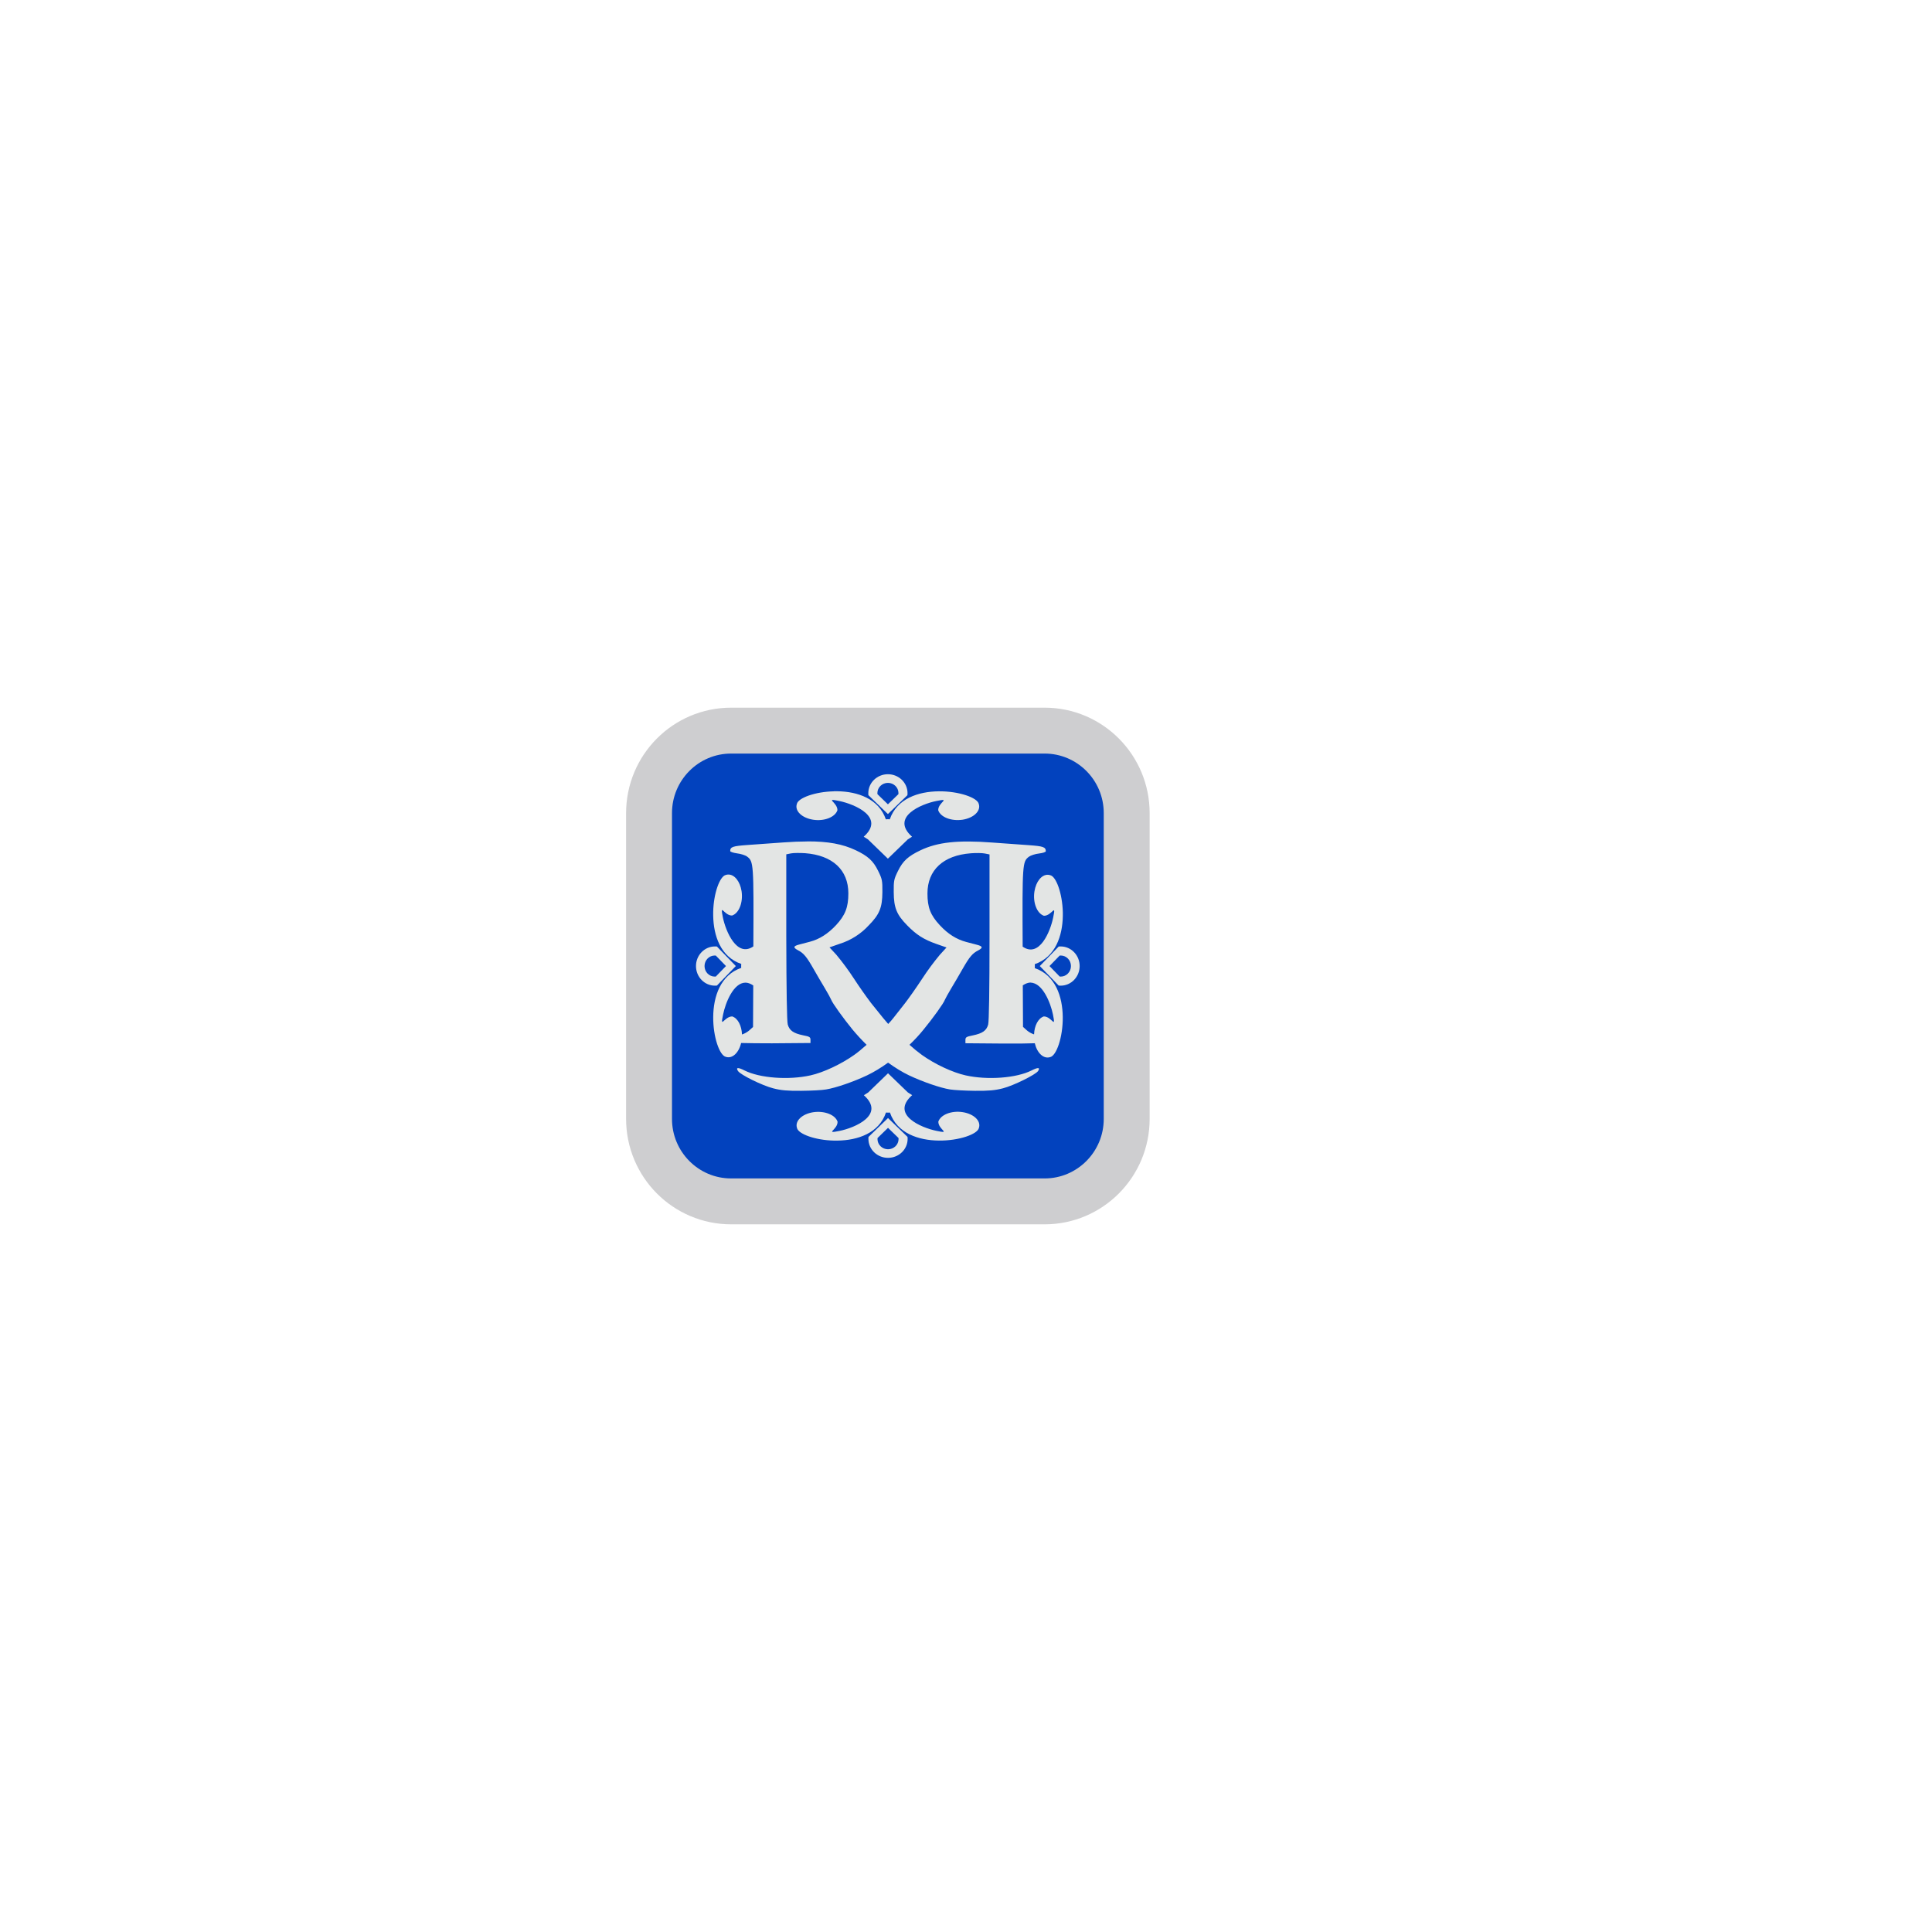
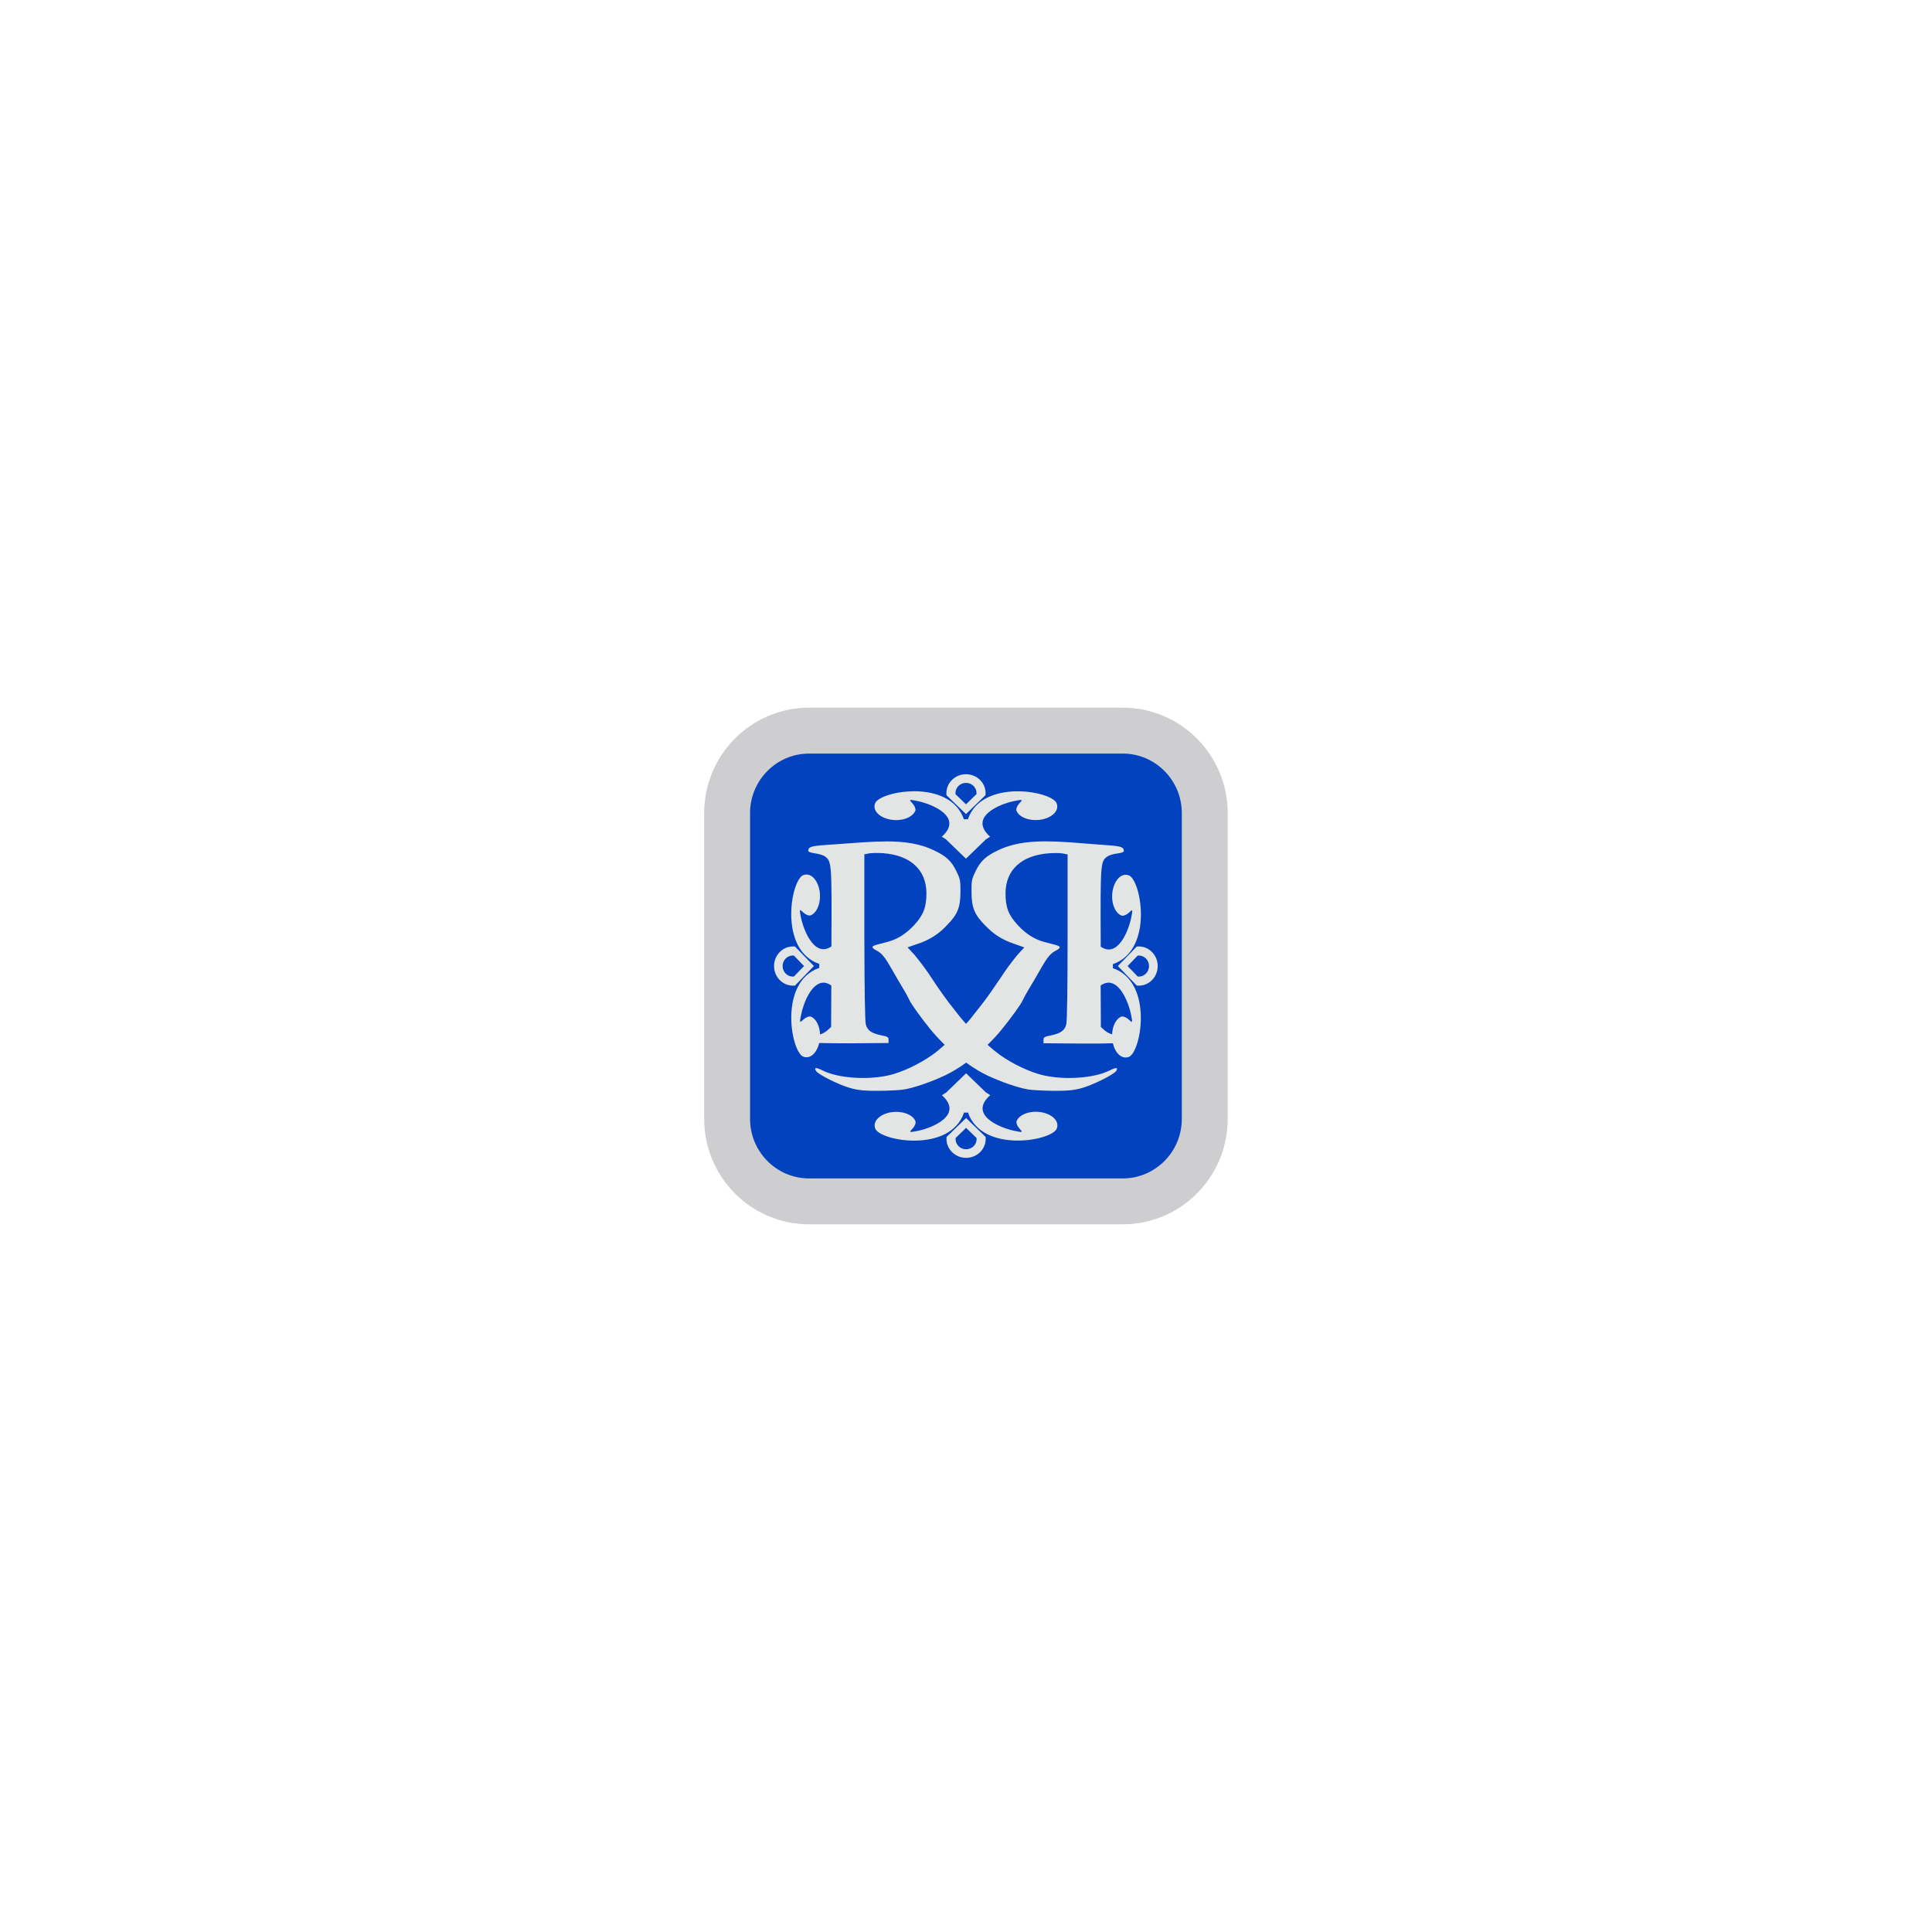
<svg xmlns="http://www.w3.org/2000/svg" xml:space="preserve" width="70" height="70" viewBox="0 0 18.521 18.521" version="1.1" id="svg5">
  <defs id="defs5" />
  <rect style="opacity:1;fill:#fac10e;fill-opacity:1;stroke:none;stroke-width:0.529;stroke-linecap:square;stroke-dasharray:none;stroke-opacity:1" id="rect24" width="0" height="0" x="10.534" y="6.904" rx="0" ry="0" />
-   <rect style="opacity:1;fill:#0242be;fill-opacity:1;stroke:#ceced0;stroke-width:0.44;stroke-linecap:square;stroke-dasharray:none;stroke-opacity:1" id="rect36" width="4.579" height="4.513" x="6.222" y="7.004" rx="0.787" ry="0.791" />
-   <path id="path36" style="fill:#e3e5e4;fill-opacity:1;stroke:none;stroke-width:0.032;stroke-dasharray:none;stroke-opacity:1" d="m 8.512,7.422 a 0.188,0.182 0 0 0 -0.188,0.182 0.188,0.182 0 0 0 6.26e-4,0.017 l -6.26e-4,9.87e-4 0.188,0.182 0.188,-0.182 -0.001,-9.87e-4 a 0.188,0.182 0 0 0 0.001,-0.017 0.188,0.182 0 0 0 -0.188,-0.182 z m 0,0.083 a 0.101,0.098 0 0 1 0.101,0.098 0.101,0.098 0 0 1 -6.26e-4,0.009 l 6.26e-4,6.263e-4 -0.101,0.098 -0.101,-0.098 6.27e-4,-6.272e-4 a 0.101,0.098 0 0 1 -6.27e-4,-0.009 0.101,0.098 0 0 1 0.101,-0.098 z m -0.519,0.081 c -0.181,0.004 -0.342,0.064 -0.354,0.121 -0.022,0.067 0.048,0.134 0.155,0.151 0.107,0.017 0.212,-0.024 0.234,-0.091 0.001,-0.077 -0.13,-0.119 0.019,-0.088 0.145,0.03 0.443,0.155 0.233,0.342 l 0.044,0.028 -3.15e-4,6.263e-4 0.188,0.182 0.188,-0.182 -6.27e-4,-6.263e-4 0.044,-0.028 c -0.21,-0.188 0.087,-0.313 0.232,-0.342 0.149,-0.03 0.018,0.011 0.019,0.088 0.022,0.067 0.126,0.107 0.234,0.091 0.107,-0.017 0.177,-0.084 0.155,-0.151 -0.025,-0.121 -0.717,-0.251 -0.853,0.147 -0.013,-0.001 -0.025,-7.771e-4 -0.038,3.141e-4 -0.068,-0.198 -0.271,-0.266 -0.463,-0.269 -0.012,-2.064e-4 -0.024,-3.006e-4 -0.036,0 z m -0.256,0.48 v 6.263e-4 c -0.067,0 -0.142,0.003 -0.224,0.009 l -0.349,0.025 c -0.139,0.01 -0.164,0.018 -0.164,0.058 0,0.007 0.029,0.017 0.065,0.022 0.036,0.004 0.08,0.018 0.097,0.031 0.062,0.046 0.064,0.066 0.06,0.861 -0.159,0.11 -0.265,-0.146 -0.292,-0.277 -0.03,-0.149 0.011,-0.017 0.088,-0.019 0.067,-0.022 0.107,-0.126 0.091,-0.234 -0.015,-0.094 -0.068,-0.159 -0.126,-0.159 -0.008,-2.06e-5 -0.017,0.001 -0.025,0.004 -0.057,0.012 -0.117,0.173 -0.121,0.354 -3e-4,0.012 -2.05e-4,0.024 0,0.036 0.003,0.192 0.071,0.396 0.269,0.463 -0.001,0.013 -0.001,0.025 -3.15e-4,0.038 -0.399,0.137 -0.268,0.828 -0.147,0.853 0.062,0.02 0.124,-0.039 0.146,-0.133 0.072,0.002 0.177,0.003 0.296,0.003 l 0.369,-0.003 V 9.969 c 0,-0.027 -0.008,-0.032 -0.07,-0.044 -0.093,-0.019 -0.132,-0.046 -0.148,-0.104 -0.008,-0.03 -0.013,-0.327 -0.014,-0.839 V 8.19 l 0.045,-0.009 c 0.025,-0.005 0.085,-0.005 0.135,-0.002 0.263,0.02 0.415,0.16 0.415,0.385 2.47e-4,0.134 -0.03,0.21 -0.119,0.306 -0.078,0.083 -0.159,0.134 -0.25,0.158 l -0.103,0.027 c -0.057,0.015 -0.059,0.029 -0.01,0.055 0.053,0.027 0.082,0.062 0.147,0.176 0.031,0.055 0.081,0.14 0.11,0.188 0.029,0.048 0.056,0.098 0.061,0.111 0.013,0.034 0.116,0.177 0.205,0.286 0.042,0.05 0.086,0.098 0.134,0.145 -0.044,0.039 -0.086,0.074 -0.119,0.097 -0.126,0.089 -0.294,0.168 -0.419,0.196 -0.211,0.047 -0.487,0.026 -0.632,-0.047 -0.063,-0.032 -0.086,-0.03 -0.063,0.005 0.022,0.036 0.234,0.14 0.337,0.166 0.077,0.02 0.135,0.025 0.269,0.024 0.094,-7.63e-4 0.201,-0.006 0.238,-0.013 0.094,-0.015 0.264,-0.074 0.393,-0.135 0.065,-0.031 0.134,-0.073 0.202,-0.122 0.068,0.049 0.136,0.091 0.201,0.122 0.129,0.061 0.299,0.12 0.393,0.135 0.037,0.006 0.144,0.012 0.238,0.013 0.133,0.001 0.192,-0.004 0.269,-0.024 0.102,-0.026 0.314,-0.131 0.337,-0.166 0.022,-0.035 1.28e-4,-0.037 -0.063,-0.005 -0.145,0.073 -0.421,0.094 -0.632,0.047 -0.125,-0.028 -0.293,-0.106 -0.419,-0.196 a 1.473,1.473 0 0 1 -0.119,-0.097 c 0.048,-0.046 0.093,-0.094 0.134,-0.145 0.089,-0.108 0.193,-0.252 0.205,-0.286 0.005,-0.012 0.032,-0.062 0.061,-0.11 0.029,-0.048 0.079,-0.133 0.11,-0.188 0.065,-0.114 0.094,-0.148 0.147,-0.175 0.049,-0.026 0.047,-0.04 -0.01,-0.055 l -0.103,-0.027 C 9.169,9.005 9.088,8.954 9.01,8.87 8.92,8.774 8.891,8.699 8.891,8.565 c 0,-0.225 0.152,-0.365 0.415,-0.385 0.049,-0.004 0.11,-0.003 0.135,0.002 l 0.045,0.009 v 0.792 c 0,0.512 -0.005,0.808 -0.013,0.839 -0.016,0.058 -0.055,0.085 -0.148,0.104 -0.062,0.012 -0.07,0.018 -0.07,0.044 v 0.031 l 0.369,0.003 c 0.119,9.87e-4 0.224,-3.26e-4 0.296,-0.003 0.022,0.094 0.084,0.153 0.147,0.133 0.121,-0.025 0.251,-0.717 -0.147,-0.853 0.001,-0.013 7.63e-4,-0.025 -3.14e-4,-0.038 0.198,-0.068 0.266,-0.271 0.269,-0.463 2.06e-4,-0.012 3.01e-4,-0.024 0,-0.036 -0.005,-0.181 -0.064,-0.342 -0.121,-0.354 -0.008,-0.003 -0.017,-0.004 -0.025,-0.004 -0.058,1.418e-4 -0.111,0.065 -0.126,0.159 -0.017,0.107 0.024,0.212 0.091,0.234 0.077,0.001 0.119,-0.13 0.088,0.019 -0.027,0.132 -0.132,0.388 -0.292,0.277 -0.004,-0.796 -0.002,-0.815 0.06,-0.862 0.017,-0.013 0.061,-0.027 0.097,-0.031 0.036,-0.004 0.065,-0.014 0.065,-0.022 -7.63e-4,-0.04 -0.025,-0.048 -0.164,-0.058 l -0.349,-0.025 c -0.331,-0.025 -0.524,-0.004 -0.688,0.074 -0.118,0.056 -0.169,0.102 -0.216,0.198 -0.039,0.079 -0.042,0.093 -0.041,0.204 9.87e-4,0.149 0.028,0.215 0.128,0.317 0.09,0.092 0.159,0.136 0.281,0.179 l 0.097,0.034 -0.064,0.07 a 2.455,2.455 0 0 0 -0.169,0.229 c -0.057,0.087 -0.132,0.193 -0.164,0.234 l -0.114,0.145 c -0.013,0.017 -0.029,0.035 -0.048,0.055 a 1.227,1.227 0 0 1 -0.047,-0.055 L 8.35,9.615 A 4.419,4.419 0 0 1 8.186,9.381 2.455,2.455 0 0 0 8.017,9.152 l -0.065,-0.07 0.097,-0.034 a 0.638,0.638 0 0 0 0.281,-0.179 c 0.101,-0.103 0.128,-0.168 0.129,-0.317 7.37e-4,-0.11 -0.002,-0.125 -0.041,-0.204 -0.047,-0.096 -0.098,-0.142 -0.216,-0.198 -0.123,-0.058 -0.263,-0.085 -0.464,-0.084 z m -0.883,1.007 a 0.182,0.188 0 0 0 -0.182,0.188 0.182,0.188 0 0 0 0.182,0.188 0.182,0.188 0 0 0 0.017,-0.001 l 9.42e-4,0.001 0.182,-0.188 -0.182,-0.188 -9.42e-4,6.272e-4 a 0.182,0.188 0 0 0 -0.017,-6.272e-4 z m 3.296,0 -0.182,0.188 0.182,0.188 9.87e-4,-0.001 a 0.182,0.188 0 0 0 0.017,0.001 0.182,0.188 0 0 0 0.182,-0.188 0.182,0.188 0 0 0 -0.182,-0.188 0.182,0.188 0 0 0 -0.017,6.272e-4 z m -3.298,0.087 a 0.098,0.101 0 0 1 0.009,6.272e-4 l 6.26e-4,-6.272e-4 0.098,0.101 -0.098,0.101 -6.27e-4,-6.267e-4 a 0.098,0.101 0 0 1 -0.009,6.267e-4 0.098,0.101 0 0 1 -0.098,-0.101 0.098,0.101 0 0 1 0.098,-0.101 z m 3.307,0 6.09e-4,6.272e-4 a 0.098,0.101 0 0 1 0.009,-6.272e-4 0.098,0.101 0 0 1 0.098,0.101 0.098,0.101 0 0 1 -0.098,0.101 0.098,0.101 0 0 1 -0.009,-6.267e-4 l -6.09e-4,6.267e-4 -0.098,-0.101 z M 7.145,9.42 c 0.024,-3.647e-4 0.049,0.009 0.076,0.027 l -0.002,0.398 -0.04,0.036 a 0.209,0.209 0 0 1 -0.066,0.036 c -0.003,-0.083 -0.039,-0.155 -0.093,-0.173 -0.077,-0.001 -0.119,0.129 -0.088,-0.019 0.022,-0.109 0.098,-0.304 0.214,-0.305 z m 2.735,0 c 0.116,0.002 0.192,0.197 0.214,0.305 0.03,0.149 -0.011,0.018 -0.088,0.019 -0.054,0.018 -0.09,0.089 -0.093,0.172 a 0.209,0.209 0 0 1 -0.066,-0.036 l -0.04,-0.036 -0.002,-0.398 c 0.027,-0.018 0.053,-0.027 0.076,-0.027 z m -1.367,0.869 -0.188,0.182 3.14e-4,3.14e-4 -0.044,0.028 c 0.21,0.188 -0.088,0.313 -0.233,0.342 -0.149,0.03 -0.017,-0.011 -0.019,-0.088 -0.022,-0.067 -0.126,-0.107 -0.234,-0.091 -0.107,0.017 -0.177,0.084 -0.155,0.151 0.012,0.057 0.173,0.117 0.354,0.121 0.012,3e-4 0.024,2.06e-4 0.036,0 0.192,-0.003 0.396,-0.071 0.463,-0.269 0.013,0.001 0.025,0.001 0.038,3.15e-4 0.137,0.399 0.828,0.268 0.853,0.147 0.022,-0.067 -0.048,-0.134 -0.155,-0.151 -0.107,-0.017 -0.212,0.024 -0.234,0.091 -0.001,0.077 0.129,0.119 -0.019,0.088 -0.145,-0.03 -0.443,-0.155 -0.232,-0.342 l -0.044,-0.028 6.26e-4,-3.15e-4 z m 0,0.429 -0.188,0.182 6.26e-4,6.08e-4 a 0.188,0.182 0 0 0 -6.26e-4,0.017 0.188,0.182 0 0 0 0.188,0.182 0.188,0.182 0 0 0 0.188,-0.182 0.188,0.182 0 0 0 -0.001,-0.017 l 0.001,-6.08e-4 z m 0,0.094 0.101,0.098 -6.26e-4,3.14e-4 a 0.101,0.098 0 0 1 6.26e-4,0.009 0.101,0.098 0 0 1 -0.101,0.098 0.101,0.098 0 0 1 -0.101,-0.098 0.101,0.098 0 0 1 6.27e-4,-0.009 l -6.27e-4,-3.14e-4 z" />
+   <g id="g1" transform="translate(0.7483614)">
+     <rect style="opacity:1;fill:#0242be;fill-opacity:1;stroke:#ceced0;stroke-width:0.44;stroke-linecap:square;stroke-dasharray:none;stroke-opacity:1" id="rect36" width="4.579" height="4.513" x="6.222" y="7.004" rx="0.787" ry="0.791" />
+     <path id="path36" style="fill:#e3e5e4;fill-opacity:1;stroke:none;stroke-width:0.032;stroke-dasharray:none;stroke-opacity:1" d="m 8.512,7.422 a 0.188,0.182 0 0 0 -0.188,0.182 0.188,0.182 0 0 0 6.26e-4,0.017 l -6.26e-4,9.87e-4 0.188,0.182 0.188,-0.182 -0.001,-9.87e-4 a 0.188,0.182 0 0 0 0.001,-0.017 0.188,0.182 0 0 0 -0.188,-0.182 z m 0,0.083 a 0.101,0.098 0 0 1 0.101,0.098 0.101,0.098 0 0 1 -6.26e-4,0.009 l 6.26e-4,6.263e-4 -0.101,0.098 -0.101,-0.098 6.27e-4,-6.272e-4 a 0.101,0.098 0 0 1 -6.27e-4,-0.009 0.101,0.098 0 0 1 0.101,-0.098 z m -0.519,0.081 c -0.181,0.004 -0.342,0.064 -0.354,0.121 -0.022,0.067 0.048,0.134 0.155,0.151 0.107,0.017 0.212,-0.024 0.234,-0.091 0.001,-0.077 -0.13,-0.119 0.019,-0.088 0.145,0.03 0.443,0.155 0.233,0.342 l 0.044,0.028 -3.15e-4,6.263e-4 0.188,0.182 0.188,-0.182 -6.27e-4,-6.263e-4 0.044,-0.028 c -0.21,-0.188 0.087,-0.313 0.232,-0.342 0.149,-0.03 0.018,0.011 0.019,0.088 0.022,0.067 0.126,0.107 0.234,0.091 0.107,-0.017 0.177,-0.084 0.155,-0.151 -0.025,-0.121 -0.717,-0.251 -0.853,0.147 -0.013,-0.001 -0.025,-7.771e-4 -0.038,3.141e-4 -0.068,-0.198 -0.271,-0.266 -0.463,-0.269 -0.012,-2.064e-4 -0.024,-3.006e-4 -0.036,0 z m -0.256,0.48 v 6.263e-4 c -0.067,0 -0.142,0.003 -0.224,0.009 l -0.349,0.025 c -0.139,0.01 -0.164,0.018 -0.164,0.058 0,0.007 0.029,0.017 0.065,0.022 0.036,0.004 0.08,0.018 0.097,0.031 0.062,0.046 0.064,0.066 0.06,0.861 -0.159,0.11 -0.265,-0.146 -0.292,-0.277 -0.03,-0.149 0.011,-0.017 0.088,-0.019 0.067,-0.022 0.107,-0.126 0.091,-0.234 -0.015,-0.094 -0.068,-0.159 -0.126,-0.159 -0.008,-2.06e-5 -0.017,0.001 -0.025,0.004 -0.057,0.012 -0.117,0.173 -0.121,0.354 -3e-4,0.012 -2.05e-4,0.024 0,0.036 0.003,0.192 0.071,0.396 0.269,0.463 -0.001,0.013 -0.001,0.025 -3.15e-4,0.038 -0.399,0.137 -0.268,0.828 -0.147,0.853 0.062,0.02 0.124,-0.039 0.146,-0.133 0.072,0.002 0.177,0.003 0.296,0.003 l 0.369,-0.003 V 9.969 c 0,-0.027 -0.008,-0.032 -0.07,-0.044 -0.093,-0.019 -0.132,-0.046 -0.148,-0.104 -0.008,-0.03 -0.013,-0.327 -0.014,-0.839 V 8.19 l 0.045,-0.009 c 0.025,-0.005 0.085,-0.005 0.135,-0.002 0.263,0.02 0.415,0.16 0.415,0.385 2.47e-4,0.134 -0.03,0.21 -0.119,0.306 -0.078,0.083 -0.159,0.134 -0.25,0.158 l -0.103,0.027 c -0.057,0.015 -0.059,0.029 -0.01,0.055 0.053,0.027 0.082,0.062 0.147,0.176 0.031,0.055 0.081,0.14 0.11,0.188 0.029,0.048 0.056,0.098 0.061,0.111 0.013,0.034 0.116,0.177 0.205,0.286 0.042,0.05 0.086,0.098 0.134,0.145 -0.044,0.039 -0.086,0.074 -0.119,0.097 -0.126,0.089 -0.294,0.168 -0.419,0.196 -0.211,0.047 -0.487,0.026 -0.632,-0.047 -0.063,-0.032 -0.086,-0.03 -0.063,0.005 0.022,0.036 0.234,0.14 0.337,0.166 0.077,0.02 0.135,0.025 0.269,0.024 0.094,-7.63e-4 0.201,-0.006 0.238,-0.013 0.094,-0.015 0.264,-0.074 0.393,-0.135 0.065,-0.031 0.134,-0.073 0.202,-0.122 0.068,0.049 0.136,0.091 0.201,0.122 0.129,0.061 0.299,0.12 0.393,0.135 0.037,0.006 0.144,0.012 0.238,0.013 0.133,0.001 0.192,-0.004 0.269,-0.024 0.102,-0.026 0.314,-0.131 0.337,-0.166 0.022,-0.035 1.28e-4,-0.037 -0.063,-0.005 -0.145,0.073 -0.421,0.094 -0.632,0.047 -0.125,-0.028 -0.293,-0.106 -0.419,-0.196 a 1.473,1.473 0 0 1 -0.119,-0.097 c 0.048,-0.046 0.093,-0.094 0.134,-0.145 0.089,-0.108 0.193,-0.252 0.205,-0.286 0.005,-0.012 0.032,-0.062 0.061,-0.11 0.029,-0.048 0.079,-0.133 0.11,-0.188 0.065,-0.114 0.094,-0.148 0.147,-0.175 0.049,-0.026 0.047,-0.04 -0.01,-0.055 l -0.103,-0.027 C 9.169,9.005 9.088,8.954 9.01,8.87 8.92,8.774 8.891,8.699 8.891,8.565 c 0,-0.225 0.152,-0.365 0.415,-0.385 0.049,-0.004 0.11,-0.003 0.135,0.002 l 0.045,0.009 v 0.792 c 0,0.512 -0.005,0.808 -0.013,0.839 -0.016,0.058 -0.055,0.085 -0.148,0.104 -0.062,0.012 -0.07,0.018 -0.07,0.044 v 0.031 l 0.369,0.003 c 0.119,9.87e-4 0.224,-3.26e-4 0.296,-0.003 0.022,0.094 0.084,0.153 0.147,0.133 0.121,-0.025 0.251,-0.717 -0.147,-0.853 0.001,-0.013 7.63e-4,-0.025 -3.14e-4,-0.038 0.198,-0.068 0.266,-0.271 0.269,-0.463 2.06e-4,-0.012 3.01e-4,-0.024 0,-0.036 -0.005,-0.181 -0.064,-0.342 -0.121,-0.354 -0.008,-0.003 -0.017,-0.004 -0.025,-0.004 -0.058,1.418e-4 -0.111,0.065 -0.126,0.159 -0.017,0.107 0.024,0.212 0.091,0.234 0.077,0.001 0.119,-0.13 0.088,0.019 -0.027,0.132 -0.132,0.388 -0.292,0.277 -0.004,-0.796 -0.002,-0.815 0.06,-0.862 0.017,-0.013 0.061,-0.027 0.097,-0.031 0.036,-0.004 0.065,-0.014 0.065,-0.022 -7.63e-4,-0.04 -0.025,-0.048 -0.164,-0.058 L 9.51,8.075 C 9.18,8.051 8.987,8.072 8.822,8.15 8.704,8.206 8.653,8.252 8.606,8.348 c -0.039,0.079 -0.042,0.093 -0.041,0.204 9.87e-4,0.149 0.028,0.215 0.128,0.317 0.09,0.092 0.159,0.136 0.281,0.179 l 0.097,0.034 -0.064,0.07 A 2.455,2.455 0 0 0 8.839,9.381 C 8.781,9.468 8.707,9.574 8.674,9.615 l -0.114,0.145 c -0.013,0.017 -0.029,0.035 -0.048,0.055 A 1.227,1.227 0 0 1 8.464,9.76 L 8.35,9.615 A 4.419,4.419 0 0 1 8.186,9.381 2.455,2.455 0 0 0 8.017,9.152 l -0.065,-0.07 0.097,-0.034 a 0.638,0.638 0 0 0 0.281,-0.179 c 0.101,-0.103 0.128,-0.168 0.129,-0.317 7.37e-4,-0.11 -0.002,-0.125 -0.041,-0.204 -0.047,-0.096 -0.098,-0.142 -0.216,-0.198 -0.123,-0.058 -0.263,-0.085 -0.464,-0.084 z m -0.883,1.007 a 0.182,0.188 0 0 0 -0.182,0.188 0.182,0.188 0 0 0 0.182,0.188 0.182,0.188 0 0 0 0.017,-0.001 l 9.42e-4,0.001 0.182,-0.188 -0.182,-0.188 -9.42e-4,6.272e-4 a 0.182,0.188 0 0 0 -0.017,-6.272e-4 z m 3.296,0 -0.182,0.188 0.182,0.188 9.87e-4,-0.001 a 0.182,0.188 0 0 0 0.017,0.001 0.182,0.188 0 0 0 0.182,-0.188 0.182,0.188 0 0 0 -0.182,-0.188 0.182,0.188 0 0 0 -0.017,6.272e-4 z m -3.298,0.087 a 0.098,0.101 0 0 1 0.009,6.272e-4 l 6.26e-4,-6.272e-4 0.098,0.101 -0.098,0.101 -6.27e-4,-6.267e-4 a 0.098,0.101 0 0 1 -0.009,6.267e-4 0.098,0.101 0 0 1 -0.098,-0.101 0.098,0.101 0 0 1 0.098,-0.101 z m 3.307,0 6.09e-4,6.272e-4 a 0.098,0.101 0 0 1 0.009,-6.272e-4 0.098,0.101 0 0 1 0.098,0.101 0.098,0.101 0 0 1 -0.098,0.101 0.098,0.101 0 0 1 -0.009,-6.267e-4 l -6.09e-4,6.267e-4 -0.098,-0.101 z M 7.145,9.42 c 0.024,-3.647e-4 0.049,0.009 0.076,0.027 l -0.002,0.398 -0.04,0.036 a 0.209,0.209 0 0 1 -0.066,0.036 c -0.003,-0.083 -0.039,-0.155 -0.093,-0.173 -0.077,-0.001 -0.119,0.129 -0.088,-0.019 0.022,-0.109 0.098,-0.304 0.214,-0.305 z m 2.735,0 c 0.116,0.002 0.192,0.197 0.214,0.305 0.03,0.149 -0.011,0.018 -0.088,0.019 -0.054,0.018 -0.09,0.089 -0.093,0.172 A 0.209,0.209 0 0 1 9.845,9.881 L 9.805,9.845 9.803,9.447 c 0.027,-0.018 0.053,-0.027 0.076,-0.027 z m -1.367,0.869 -0.188,0.182 3.14e-4,3.14e-4 -0.044,0.028 c 0.21,0.188 -0.088,0.313 -0.233,0.342 -0.149,0.03 -0.017,-0.011 -0.019,-0.088 -0.022,-0.067 -0.126,-0.107 -0.234,-0.091 -0.107,0.017 -0.177,0.084 -0.155,0.151 0.012,0.057 0.173,0.117 0.354,0.121 0.012,3e-4 0.024,2.06e-4 0.036,0 0.192,-0.003 0.396,-0.071 0.463,-0.269 0.013,0.001 0.025,0.001 0.038,3.15e-4 0.137,0.399 0.828,0.268 0.853,0.147 0.022,-0.067 -0.048,-0.134 -0.155,-0.151 -0.107,-0.017 -0.212,0.024 -0.234,0.091 -0.001,0.077 0.129,0.119 -0.019,0.088 -0.145,-0.03 -0.443,-0.155 -0.232,-0.342 l -0.044,-0.028 6.26e-4,-3.15e-4 z m 0,0.429 -0.188,0.182 6.26e-4,6.08e-4 a 0.188,0.182 0 0 0 -6.26e-4,0.017 0.188,0.182 0 0 0 0.188,0.182 0.188,0.182 0 0 0 0.188,-0.182 0.188,0.182 0 0 0 -0.001,-0.017 l 0.001,-6.08e-4 z m 0,0.094 0.101,0.098 -6.26e-4,3.14e-4 a 0.101,0.098 0 0 1 6.26e-4,0.009 0.101,0.098 0 0 1 -0.101,0.098 0.101,0.098 0 0 1 -0.101,-0.098 0.101,0.098 0 0 1 6.27e-4,-0.009 l -6.27e-4,-3.14e-4 z" />
+   </g>
</svg>
